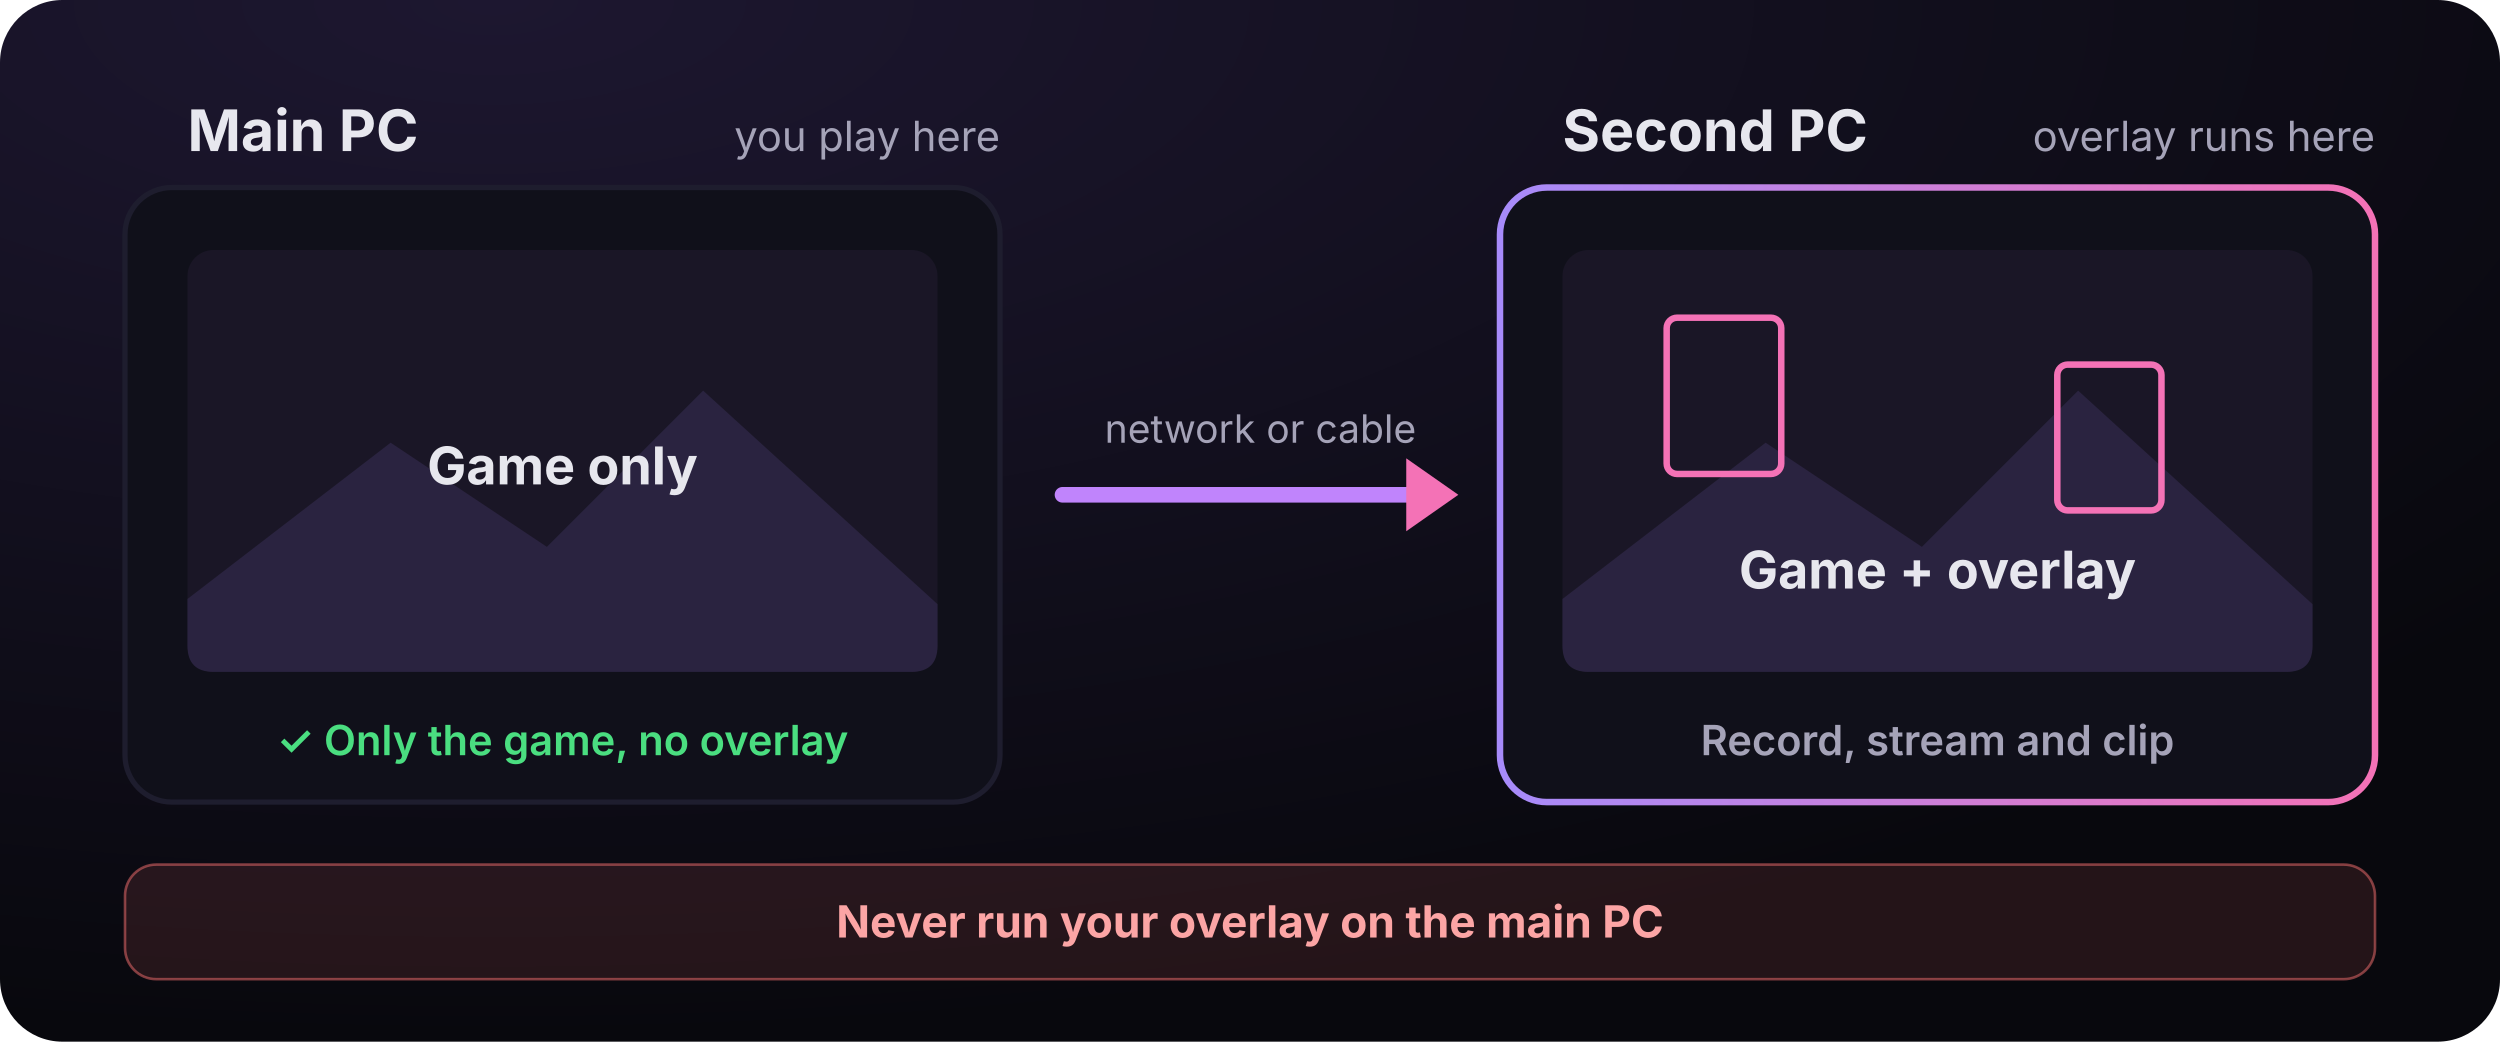
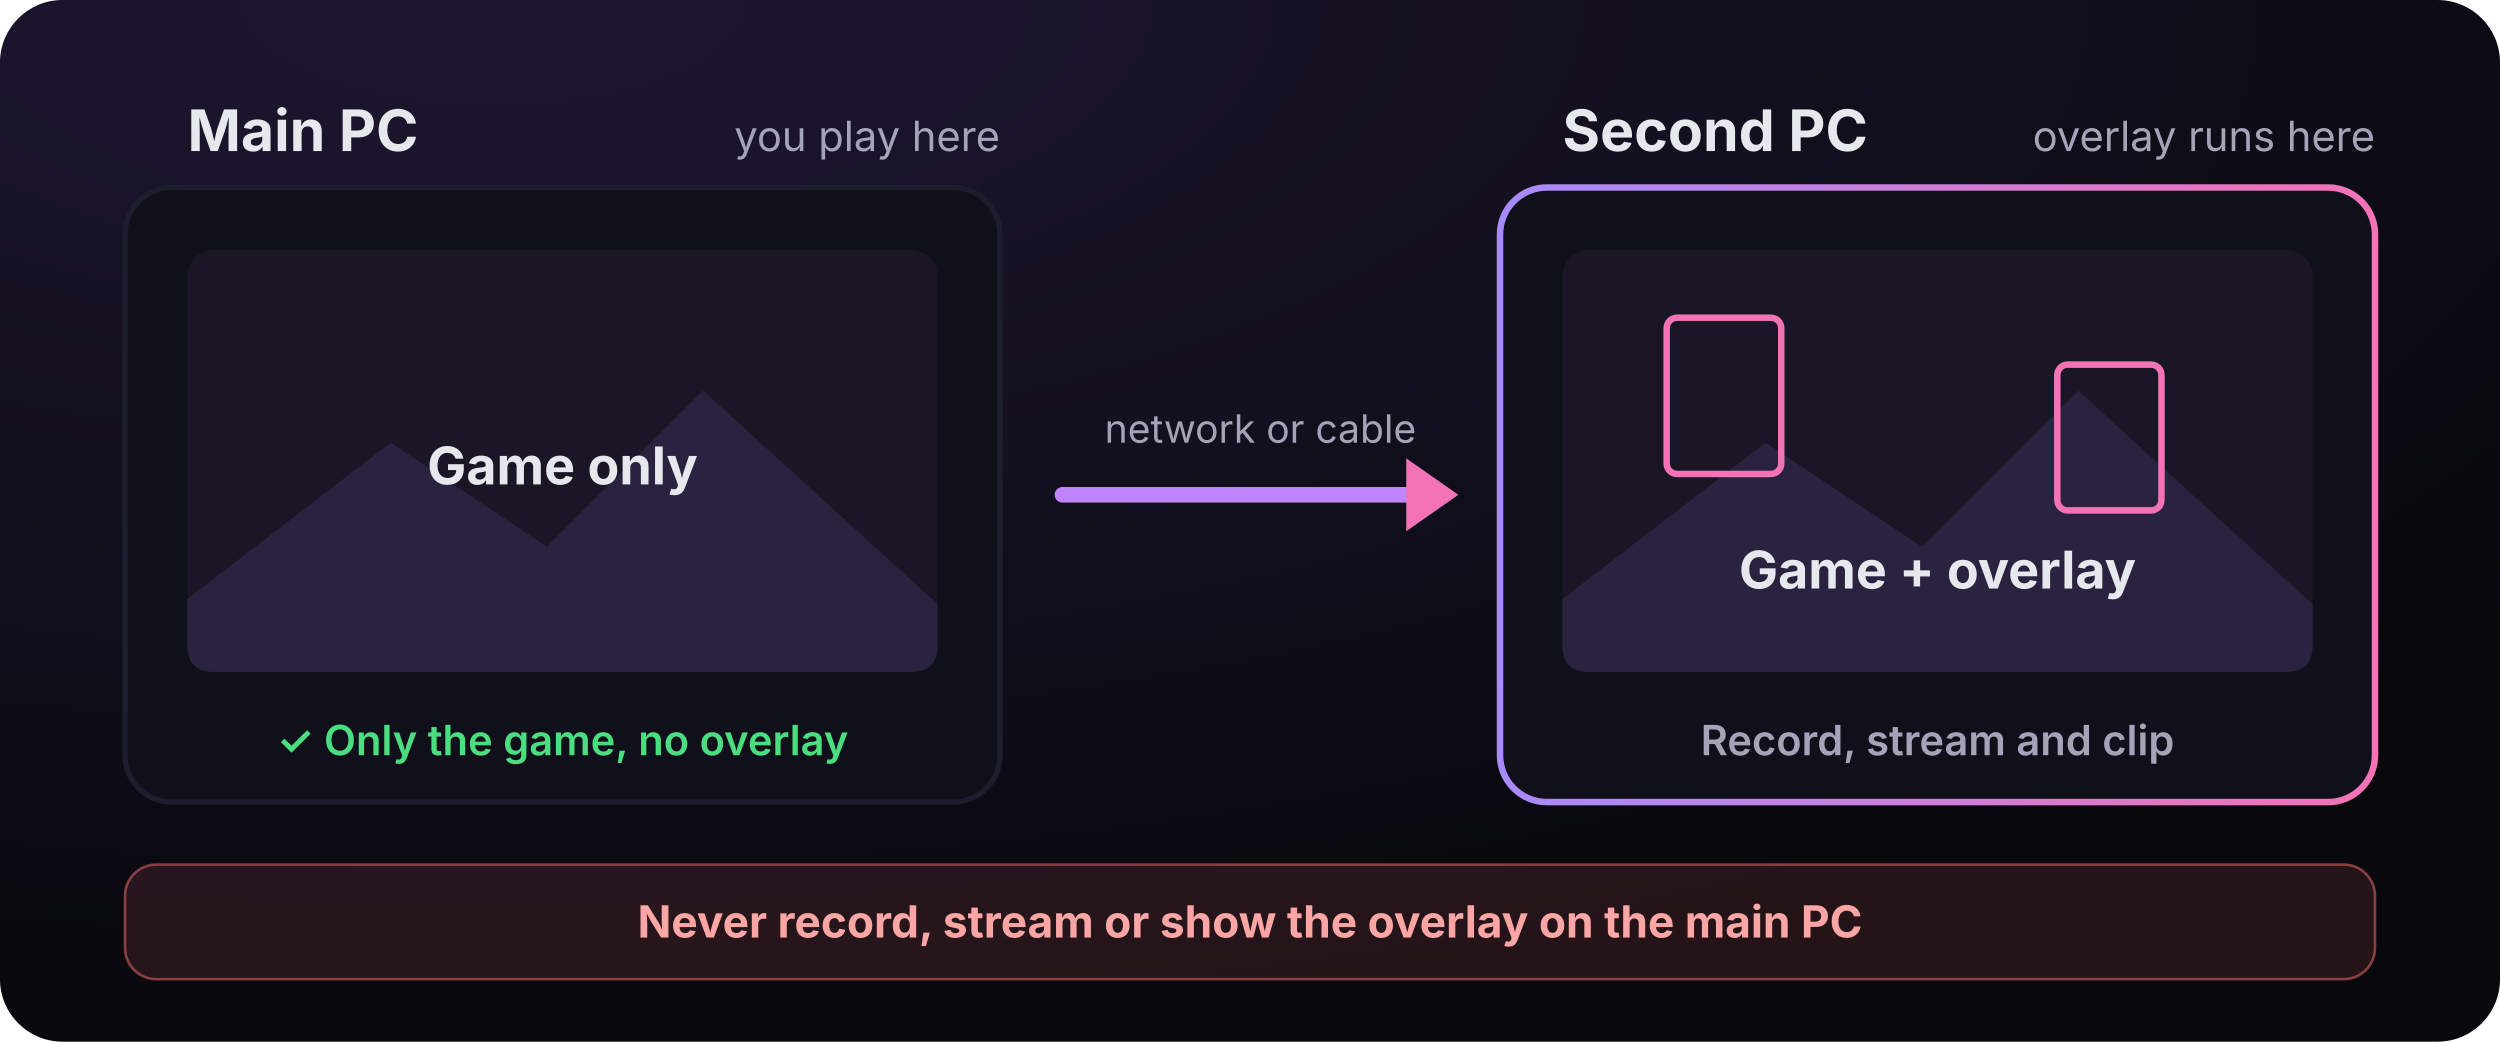
<svg xmlns="http://www.w3.org/2000/svg" viewBox="0 0 960 400" font-family="Inter, Segoe UI, sans-serif">
  <defs>
    <linearGradient id="g" x1="0" x2="1">
      <stop offset="0" stop-color="#a78bfa" />
      <stop offset="1" stop-color="#f472b6" />
    </linearGradient>
    <radialGradient id="bg" cx="0.2" cy="0" r="1">
      <stop offset="0" stop-color="#1d1730" />
      <stop offset="1" stop-color="#08080d" />
    </radialGradient>
  </defs>
  <rect width="960" height="400" rx="24" fill="url(#bg)" />
  <rect x="48" y="72" width="336" height="236" rx="18" fill="#10101a" stroke="#1e1d2e" stroke-width="2" />
  <text x="72" y="58" fill="#e7e7ee" font-size="22" font-weight="700">Main PC</text>
  <text x="384" y="58" fill="#a5a3b8" font-size="16" text-anchor="end">you play here</text>
  <rect x="72" y="96" width="288" height="162" rx="10" fill="#1a1626" />
  <path d="M72 230 L150 170 L210 210 L270 150 L360 232 L360 248 Q360 258 350 258 L82 258 Q72 258 72 248Z" fill="#2a2340" />
  <text x="216" y="186" fill="#e7e7ee" font-size="20" font-weight="700" text-anchor="middle">Game only</text>
  <circle cx="216" cy="282" r="0" />
  <text x="216" y="290" fill="#4ade80" font-size="16" font-weight="600" text-anchor="middle">✓ Only the game, no overlay</text>
  <path d="M408 190 H548" stroke="#c084fc" stroke-width="6" stroke-linecap="round" />
  <path d="M540 176 L560 190 L540 204Z" fill="#f472b6" />
  <text x="484" y="170" fill="#a5a3b8" font-size="15" text-anchor="middle">network or cable</text>
  <rect x="576" y="72" width="336" height="236" rx="18" fill="#10101a" stroke="url(#g)" stroke-width="2.5" />
  <text x="600" y="58" fill="#e7e7ee" font-size="22" font-weight="700">Second PC</text>
  <text x="912" y="58" fill="#a5a3b8" font-size="16" text-anchor="end">overlay runs here</text>
  <rect x="600" y="96" width="288" height="162" rx="10" fill="#1a1626" />
  <path d="M600 230 L678 170 L738 210 L798 150 L888 232 L888 248 Q888 258 878 258 L610 258 Q600 258 600 248Z" fill="#2a2340" />
  <rect x="640" y="122" width="44" height="60" rx="4" fill="none" stroke="#f472b6" stroke-width="2.5" />
  <rect x="790" y="140" width="40" height="56" rx="4" fill="none" stroke="#f472b6" stroke-width="2.5" />
  <text x="744" y="226" fill="#e7e7ee" font-size="20" font-weight="700" text-anchor="middle">Game + overlay</text>
  <text x="744" y="290" fill="#a5a3b8" font-size="16" font-weight="600" text-anchor="middle">Record, stream and clip</text>
  <rect x="48" y="332" width="864" height="44" rx="12" fill="rgba(248,113,113,0.12)" stroke="rgba(248,113,113,0.5)" />
-   <text x="480" y="360" fill="#fca5a5" font-size="17" font-weight="700" text-anchor="middle">Never run your overlay on the main PC</text>
+   <text x="480" y="360" fill="#fca5a5" font-size="17" font-weight="700" text-anchor="middle">Never record, stream or show the overlay on the main PC</text>
</svg>
